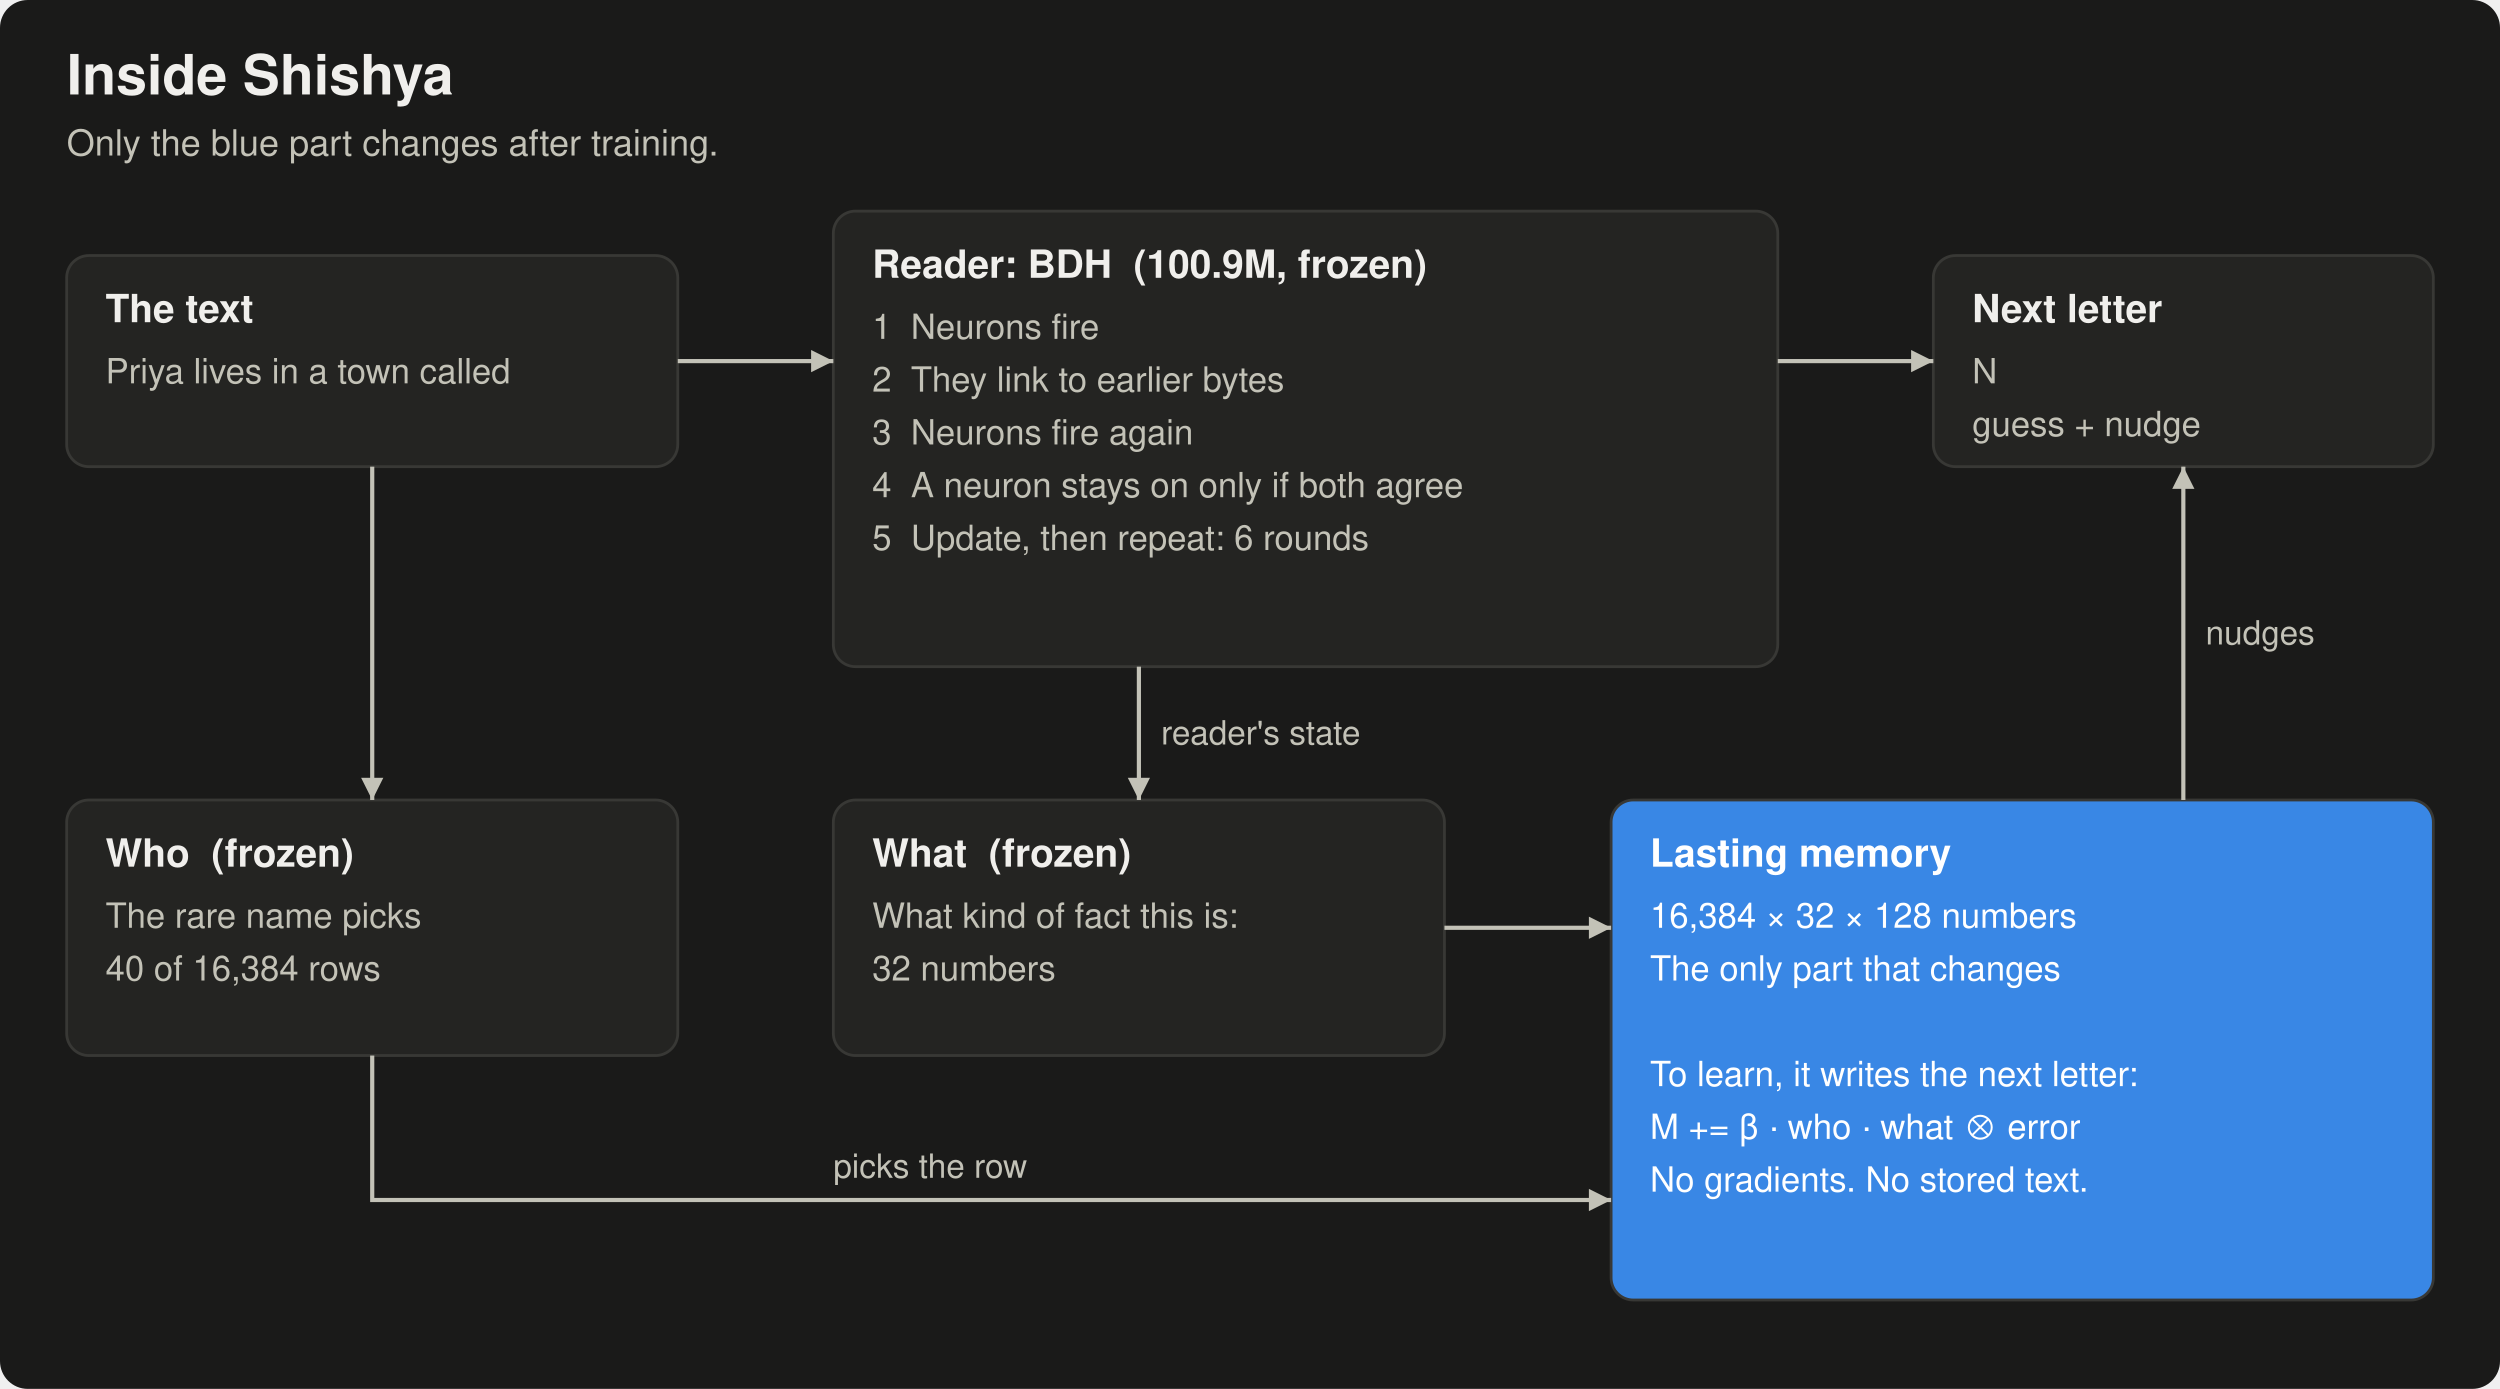
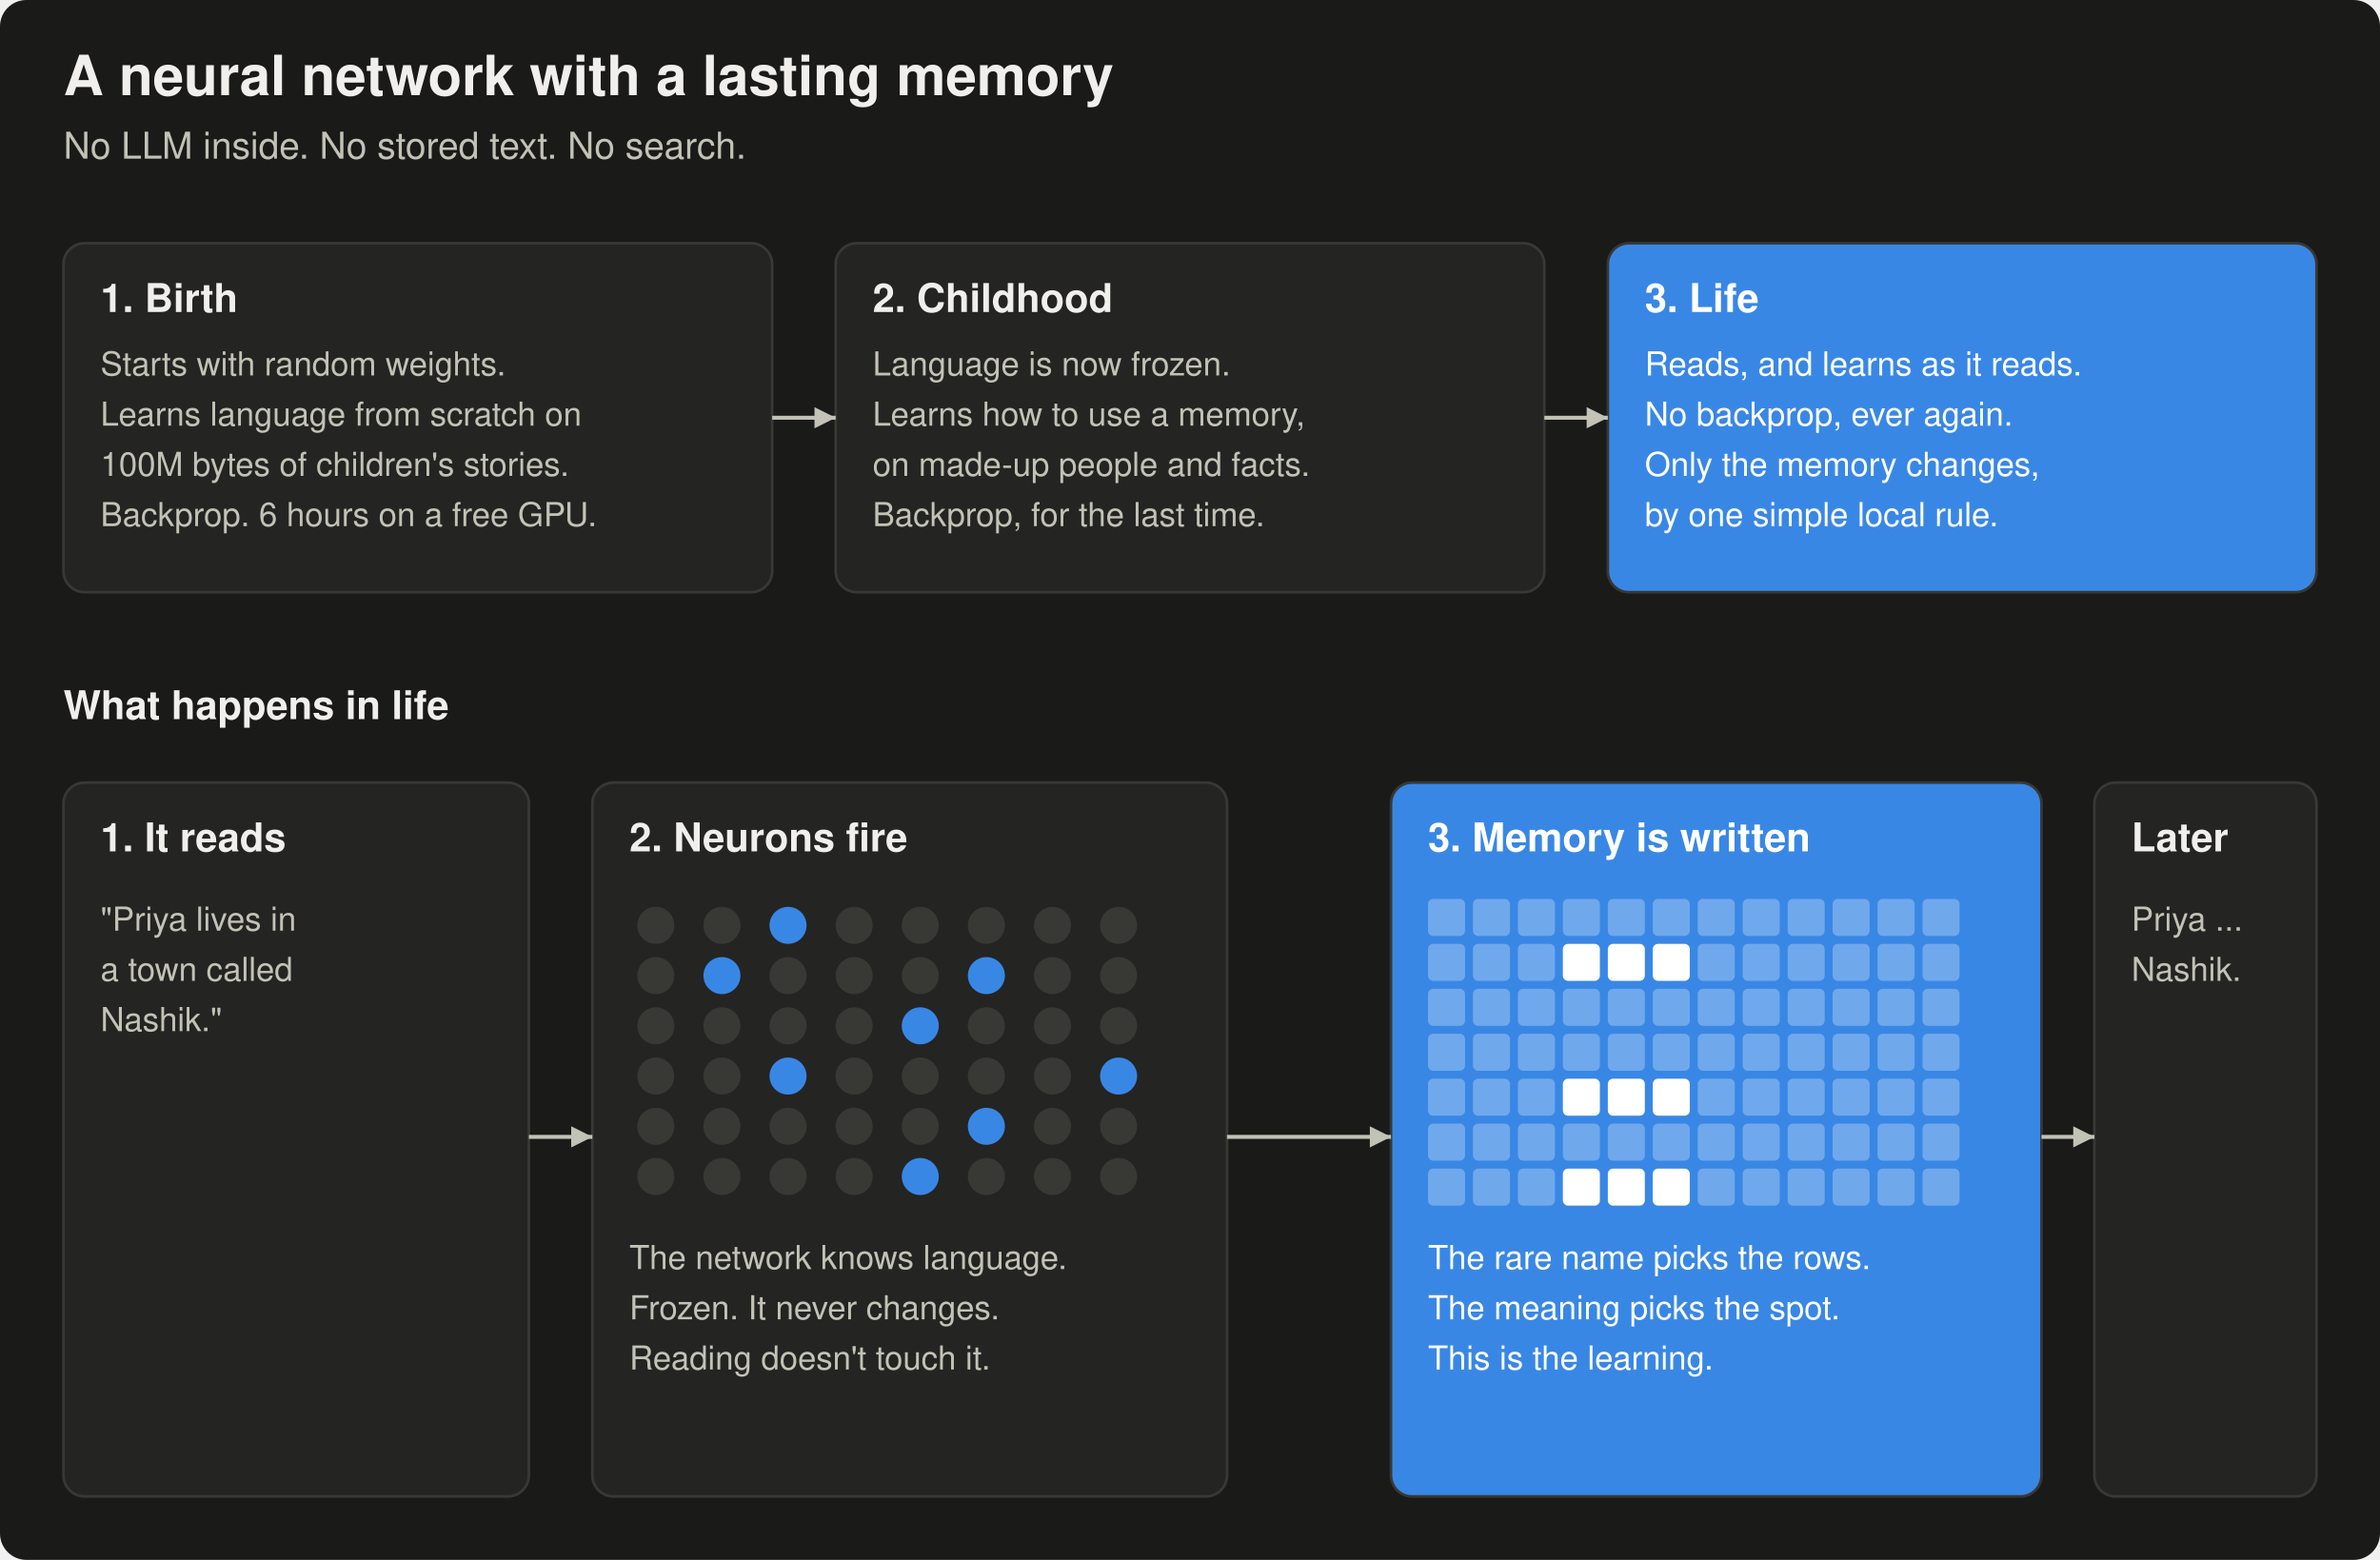
- <svg xmlns="http://www.w3.org/2000/svg" viewBox="0 0 900 500" width="100%" role="img" aria-label="Architecture. Text goes to a frozen BDH reader and to the who part of the address. The reader gives the what part. Who and what address a lasting memory, the only part that changes. The memory nudges the next letter.">
-   <rect width="900" height="500" rx="10" fill="#1a1a19" />
-   <text x="24" y="34" fill="#f0efec" font-size="20" font-weight="650" text-anchor="start" font-family="-apple-system, BlinkMacSystemFont, 'Segoe UI', Helvetica, Arial, sans-serif" xml:space="preserve">Inside Shishya</text>
-   <text x="24" y="56" fill="#c3c2b7" font-size="13" font-weight="400" text-anchor="start" font-family="-apple-system, BlinkMacSystemFont, 'Segoe UI', Helvetica, Arial, sans-serif" xml:space="preserve">Only the blue part changes after training.</text>
-   <rect x="24" y="92" width="220" height="76" rx="8" fill="#242422" stroke="#383835" />
-   <text x="38" y="116" fill="#f0efec" font-size="14" font-weight="650" text-anchor="start" font-family="-apple-system, BlinkMacSystemFont, 'Segoe UI', Helvetica, Arial, sans-serif" xml:space="preserve">The text</text>
-   <text x="38" y="138" fill="#c3c2b7" font-size="12.5" font-weight="400" text-anchor="start" font-family="-apple-system, BlinkMacSystemFont, 'Segoe UI', Helvetica, Arial, sans-serif" xml:space="preserve">Priya lives in a town called</text>
-   <rect x="300" y="76" width="340" height="164" rx="8" fill="#242422" stroke="#383835" />
-   <text x="314" y="100" fill="#f0efec" font-size="14" font-weight="650" text-anchor="start" font-family="-apple-system, BlinkMacSystemFont, 'Segoe UI', Helvetica, Arial, sans-serif" xml:space="preserve">Reader: BDH  (100.9M, frozen)</text>
-   <text x="314" y="122" fill="#c3c2b7" font-size="12.5" font-weight="400" text-anchor="start" font-family="-apple-system, BlinkMacSystemFont, 'Segoe UI', Helvetica, Arial, sans-serif" xml:space="preserve">1  Neurons fire</text>
-   <text x="314" y="141" fill="#c3c2b7" font-size="12.5" font-weight="400" text-anchor="start" font-family="-apple-system, BlinkMacSystemFont, 'Segoe UI', Helvetica, Arial, sans-serif" xml:space="preserve">2  They link to earlier bytes</text>
-   <text x="314" y="160" fill="#c3c2b7" font-size="12.5" font-weight="400" text-anchor="start" font-family="-apple-system, BlinkMacSystemFont, 'Segoe UI', Helvetica, Arial, sans-serif" xml:space="preserve">3  Neurons fire again</text>
-   <text x="314" y="179" fill="#c3c2b7" font-size="12.5" font-weight="400" text-anchor="start" font-family="-apple-system, BlinkMacSystemFont, 'Segoe UI', Helvetica, Arial, sans-serif" xml:space="preserve">4  A neuron stays on only if both agree</text>
-   <text x="314" y="198" fill="#c3c2b7" font-size="12.5" font-weight="400" text-anchor="start" font-family="-apple-system, BlinkMacSystemFont, 'Segoe UI', Helvetica, Arial, sans-serif" xml:space="preserve">5  Update, then repeat: 6 rounds</text>
-   <rect x="696" y="92" width="180" height="76" rx="8" fill="#242422" stroke="#383835" />
-   <text x="710" y="116" fill="#f0efec" font-size="14" font-weight="650" text-anchor="start" font-family="-apple-system, BlinkMacSystemFont, 'Segoe UI', Helvetica, Arial, sans-serif" xml:space="preserve">Next letter</text>
-   <text x="710" y="138" fill="#c3c2b7" font-size="12.5" font-weight="400" text-anchor="start" font-family="-apple-system, BlinkMacSystemFont, 'Segoe UI', Helvetica, Arial, sans-serif" xml:space="preserve">N</text>
-   <text x="710" y="157" fill="#c3c2b7" font-size="12.5" font-weight="400" text-anchor="start" font-family="-apple-system, BlinkMacSystemFont, 'Segoe UI', Helvetica, Arial, sans-serif" xml:space="preserve">guess + nudge</text>
-   <rect x="24" y="288" width="220" height="92" rx="8" fill="#242422" stroke="#383835" />
-   <text x="38" y="312" fill="#f0efec" font-size="14" font-weight="650" text-anchor="start" font-family="-apple-system, BlinkMacSystemFont, 'Segoe UI', Helvetica, Arial, sans-serif" xml:space="preserve">Who  (frozen)</text>
-   <text x="38" y="334" fill="#c3c2b7" font-size="12.5" font-weight="400" text-anchor="start" font-family="-apple-system, BlinkMacSystemFont, 'Segoe UI', Helvetica, Arial, sans-serif" xml:space="preserve">The rare name picks</text>
-   <text x="38" y="353" fill="#c3c2b7" font-size="12.5" font-weight="400" text-anchor="start" font-family="-apple-system, BlinkMacSystemFont, 'Segoe UI', Helvetica, Arial, sans-serif" xml:space="preserve">40 of 16,384 rows</text>
-   <rect x="300" y="288" width="220" height="92" rx="8" fill="#242422" stroke="#383835" />
-   <text x="314" y="312" fill="#f0efec" font-size="14" font-weight="650" text-anchor="start" font-family="-apple-system, BlinkMacSystemFont, 'Segoe UI', Helvetica, Arial, sans-serif" xml:space="preserve">What  (frozen)</text>
-   <text x="314" y="334" fill="#c3c2b7" font-size="12.5" font-weight="400" text-anchor="start" font-family="-apple-system, BlinkMacSystemFont, 'Segoe UI', Helvetica, Arial, sans-serif" xml:space="preserve">What kind of fact this is:</text>
-   <text x="314" y="353" fill="#c3c2b7" font-size="12.5" font-weight="400" text-anchor="start" font-family="-apple-system, BlinkMacSystemFont, 'Segoe UI', Helvetica, Arial, sans-serif" xml:space="preserve">32 numbers</text>
-   <rect x="580" y="288" width="296" height="180" rx="8" fill="#3987e5" stroke="#383835" />
-   <text x="594" y="312" fill="#ffffff" font-size="14" font-weight="650" text-anchor="start" font-family="-apple-system, BlinkMacSystemFont, 'Segoe UI', Helvetica, Arial, sans-serif" xml:space="preserve">Lasting memory</text>
-   <text x="594" y="334" fill="#ffffff" font-size="12.5" font-weight="400" text-anchor="start" font-family="-apple-system, BlinkMacSystemFont, 'Segoe UI', Helvetica, Arial, sans-serif" xml:space="preserve">16,384 × 32 × 128 numbers</text>
-   <text x="594" y="353" fill="#ffffff" font-size="12.5" font-weight="400" text-anchor="start" font-family="-apple-system, BlinkMacSystemFont, 'Segoe UI', Helvetica, Arial, sans-serif" xml:space="preserve">The only part that changes</text>
-   <text x="594" y="372" fill="#ffffff" font-size="12.5" font-weight="400" text-anchor="start" font-family="-apple-system, BlinkMacSystemFont, 'Segoe UI', Helvetica, Arial, sans-serif" xml:space="preserve" />
-   <text x="594" y="391" fill="#ffffff" font-size="12.5" font-weight="400" text-anchor="start" font-family="-apple-system, BlinkMacSystemFont, 'Segoe UI', Helvetica, Arial, sans-serif" xml:space="preserve">To learn, it writes the next letter:</text>
-   <text x="594" y="410" fill="#ffffff" font-size="12.5" font-weight="400" text-anchor="start" font-family="-apple-system, BlinkMacSystemFont, 'Segoe UI', Helvetica, Arial, sans-serif" xml:space="preserve">M += β · who · what ⊗ error</text>
-   <text x="594" y="429" fill="#ffffff" font-size="12.5" font-weight="400" text-anchor="start" font-family="-apple-system, BlinkMacSystemFont, 'Segoe UI', Helvetica, Arial, sans-serif" xml:space="preserve">No gradients. No stored text.</text>
-   <path d="M244,130 L300,130" fill="none" stroke="#c3c2b7" stroke-width="1.5" />
-   <polygon points="300,130 292,134 292,126" fill="#c3c2b7" />
-   <path d="M640,130 L696,130" fill="none" stroke="#c3c2b7" stroke-width="1.5" />
-   <polygon points="696,130 688,134 688,126" fill="#c3c2b7" />
-   <path d="M134,168 L134,288" fill="none" stroke="#c3c2b7" stroke-width="1.5" />
-   <polygon points="134,288 138,280 130,280" fill="#c3c2b7" />
-   <path d="M410,240 L410,288" fill="none" stroke="#c3c2b7" stroke-width="1.5" />
-   <polygon points="410,288 414,280 406,280" fill="#c3c2b7" />
-   <text x="418" y="268" fill="#c3c2b7" font-size="12" font-weight="400" text-anchor="start" font-family="-apple-system, BlinkMacSystemFont, 'Segoe UI', Helvetica, Arial, sans-serif" xml:space="preserve">reader's state</text>
-   <path d="M520,334 L580,334" fill="none" stroke="#c3c2b7" stroke-width="1.5" />
-   <polygon points="580,334 572,338 572,330" fill="#c3c2b7" />
-   <path d="M134,380 L134,432 L580,432" fill="none" stroke="#c3c2b7" stroke-width="1.5" />
-   <polygon points="580,432 572,436 572,428" fill="#c3c2b7" />
-   <text x="300" y="424" fill="#c3c2b7" font-size="12" font-weight="400" text-anchor="start" font-family="-apple-system, BlinkMacSystemFont, 'Segoe UI', Helvetica, Arial, sans-serif" xml:space="preserve">picks the row</text>
-   <path d="M786,288 L786,168" fill="none" stroke="#c3c2b7" stroke-width="1.5" />
-   <polygon points="786,168 782,176 790,176" fill="#c3c2b7" />
-   <text x="794" y="232" fill="#c3c2b7" font-size="12" font-weight="400" text-anchor="start" font-family="-apple-system, BlinkMacSystemFont, 'Segoe UI', Helvetica, Arial, sans-serif" xml:space="preserve">nudges</text>
+ <svg xmlns="http://www.w3.org/2000/svg" viewBox="0 0 900 590" width="100%" role="img" aria-label="The life of the model. Birth: it learns language from scratch on children's stories. Childhood: it learns to use a memory. Life: it reads and learns with no backprop. While it lives, text goes to a frozen neural network, a name and a meaning choose a place in the lasting memory, and the memory nudges the next letter. There is no LLM, stored text or search inside.">
+   <rect width="900" height="590" rx="10" fill="#1a1a19" />
+   <text x="24" y="36" fill="#f0efec" font-size="21" font-weight="650" text-anchor="start" font-family="-apple-system, BlinkMacSystemFont, 'Segoe UI', Helvetica, Arial, sans-serif" xml:space="preserve">A neural network with a lasting memory</text>
+   <text x="24" y="60" fill="#c3c2b7" font-size="14" font-weight="400" text-anchor="start" font-family="-apple-system, BlinkMacSystemFont, 'Segoe UI', Helvetica, Arial, sans-serif" xml:space="preserve">No LLM inside. No stored text. No search.</text>
+   <rect x="24" y="92" width="268" height="132" rx="8" fill="#242422" stroke="#383835" />
+   <text x="38" y="118" fill="#f0efec" font-size="15" font-weight="650" text-anchor="start" font-family="-apple-system, BlinkMacSystemFont, 'Segoe UI', Helvetica, Arial, sans-serif" xml:space="preserve">1. Birth</text>
+   <text x="38" y="142" fill="#c3c2b7" font-size="12.5" font-weight="400" text-anchor="start" font-family="-apple-system, BlinkMacSystemFont, 'Segoe UI', Helvetica, Arial, sans-serif" xml:space="preserve">Starts with random weights.</text>
+   <text x="38" y="161" fill="#c3c2b7" font-size="12.5" font-weight="400" text-anchor="start" font-family="-apple-system, BlinkMacSystemFont, 'Segoe UI', Helvetica, Arial, sans-serif" xml:space="preserve">Learns language from scratch on</text>
+   <text x="38" y="180" fill="#c3c2b7" font-size="12.5" font-weight="400" text-anchor="start" font-family="-apple-system, BlinkMacSystemFont, 'Segoe UI', Helvetica, Arial, sans-serif" xml:space="preserve">100M bytes of children's stories.</text>
+   <text x="38" y="199" fill="#c3c2b7" font-size="12.5" font-weight="400" text-anchor="start" font-family="-apple-system, BlinkMacSystemFont, 'Segoe UI', Helvetica, Arial, sans-serif" xml:space="preserve">Backprop. 6 hours on a free GPU.</text>
+   <rect x="316" y="92" width="268" height="132" rx="8" fill="#242422" stroke="#383835" />
+   <text x="330" y="118" fill="#f0efec" font-size="15" font-weight="650" text-anchor="start" font-family="-apple-system, BlinkMacSystemFont, 'Segoe UI', Helvetica, Arial, sans-serif" xml:space="preserve">2. Childhood</text>
+   <text x="330" y="142" fill="#c3c2b7" font-size="12.5" font-weight="400" text-anchor="start" font-family="-apple-system, BlinkMacSystemFont, 'Segoe UI', Helvetica, Arial, sans-serif" xml:space="preserve">Language is now frozen.</text>
+   <text x="330" y="161" fill="#c3c2b7" font-size="12.5" font-weight="400" text-anchor="start" font-family="-apple-system, BlinkMacSystemFont, 'Segoe UI', Helvetica, Arial, sans-serif" xml:space="preserve">Learns how to use a memory,</text>
+   <text x="330" y="180" fill="#c3c2b7" font-size="12.5" font-weight="400" text-anchor="start" font-family="-apple-system, BlinkMacSystemFont, 'Segoe UI', Helvetica, Arial, sans-serif" xml:space="preserve">on made-up people and facts.</text>
+   <text x="330" y="199" fill="#c3c2b7" font-size="12.5" font-weight="400" text-anchor="start" font-family="-apple-system, BlinkMacSystemFont, 'Segoe UI', Helvetica, Arial, sans-serif" xml:space="preserve">Backprop, for the last time.</text>
+   <rect x="608" y="92" width="268" height="132" rx="8" fill="#3987e5" stroke="#383835" />
+   <text x="622" y="118" fill="#ffffff" font-size="15" font-weight="650" text-anchor="start" font-family="-apple-system, BlinkMacSystemFont, 'Segoe UI', Helvetica, Arial, sans-serif" xml:space="preserve">3. Life</text>
+   <text x="622" y="142" fill="#ffffff" font-size="12.5" font-weight="400" text-anchor="start" font-family="-apple-system, BlinkMacSystemFont, 'Segoe UI', Helvetica, Arial, sans-serif" xml:space="preserve">Reads, and learns as it reads.</text>
+   <text x="622" y="161" fill="#ffffff" font-size="12.5" font-weight="400" text-anchor="start" font-family="-apple-system, BlinkMacSystemFont, 'Segoe UI', Helvetica, Arial, sans-serif" xml:space="preserve">No backprop, ever again.</text>
+   <text x="622" y="180" fill="#ffffff" font-size="12.5" font-weight="400" text-anchor="start" font-family="-apple-system, BlinkMacSystemFont, 'Segoe UI', Helvetica, Arial, sans-serif" xml:space="preserve">Only the memory changes,</text>
+   <text x="622" y="199" fill="#ffffff" font-size="12.5" font-weight="400" text-anchor="start" font-family="-apple-system, BlinkMacSystemFont, 'Segoe UI', Helvetica, Arial, sans-serif" xml:space="preserve">by one simple local rule.</text>
+   <line x1="292" y1="158" x2="316" y2="158" stroke="#c3c2b7" stroke-width="1.5" />
+   <polygon points="316,158 308,162 308,154" fill="#c3c2b7" />
+   <line x1="584" y1="158" x2="608" y2="158" stroke="#c3c2b7" stroke-width="1.5" />
+   <polygon points="608,158 600,162 600,154" fill="#c3c2b7" />
+   <text x="24" y="272" fill="#f0efec" font-size="15" font-weight="650" text-anchor="start" font-family="-apple-system, BlinkMacSystemFont, 'Segoe UI', Helvetica, Arial, sans-serif" xml:space="preserve">What happens in life</text>
+   <rect x="24" y="296" width="176" height="270" rx="8" fill="#242422" stroke="#383835" />
+   <text x="38" y="322" fill="#f0efec" font-size="15" font-weight="650" text-anchor="start" font-family="-apple-system, BlinkMacSystemFont, 'Segoe UI', Helvetica, Arial, sans-serif" xml:space="preserve">1. It reads</text>
+   <text x="38" y="352" fill="#c3c2b7" font-size="12.5" font-weight="400" text-anchor="start" font-family="-apple-system, BlinkMacSystemFont, 'Segoe UI', Helvetica, Arial, sans-serif" xml:space="preserve">"Priya lives in</text>
+   <text x="38" y="371" fill="#c3c2b7" font-size="12.5" font-weight="400" text-anchor="start" font-family="-apple-system, BlinkMacSystemFont, 'Segoe UI', Helvetica, Arial, sans-serif" xml:space="preserve">a town called</text>
+   <text x="38" y="390" fill="#c3c2b7" font-size="12.5" font-weight="400" text-anchor="start" font-family="-apple-system, BlinkMacSystemFont, 'Segoe UI', Helvetica, Arial, sans-serif" xml:space="preserve">Nashik."</text>
+   <rect x="224" y="296" width="240" height="270" rx="8" fill="#242422" stroke="#383835" />
+   <text x="238" y="322" fill="#f0efec" font-size="15" font-weight="650" text-anchor="start" font-family="-apple-system, BlinkMacSystemFont, 'Segoe UI', Helvetica, Arial, sans-serif" xml:space="preserve">2. Neurons fire</text>
+   <text x="238" y="480" fill="#c3c2b7" font-size="12.5" font-weight="400" text-anchor="start" font-family="-apple-system, BlinkMacSystemFont, 'Segoe UI', Helvetica, Arial, sans-serif" xml:space="preserve">The network knows language.</text>
+   <text x="238" y="499" fill="#c3c2b7" font-size="12.5" font-weight="400" text-anchor="start" font-family="-apple-system, BlinkMacSystemFont, 'Segoe UI', Helvetica, Arial, sans-serif" xml:space="preserve">Frozen. It never changes.</text>
+   <text x="238" y="518" fill="#c3c2b7" font-size="12.5" font-weight="400" text-anchor="start" font-family="-apple-system, BlinkMacSystemFont, 'Segoe UI', Helvetica, Arial, sans-serif" xml:space="preserve">Reading doesn't touch it.</text>
+   <rect x="526" y="296" width="246" height="270" rx="8" fill="#3987e5" stroke="#383835" />
+   <text x="540" y="322" fill="#ffffff" font-size="15" font-weight="650" text-anchor="start" font-family="-apple-system, BlinkMacSystemFont, 'Segoe UI', Helvetica, Arial, sans-serif" xml:space="preserve">3. Memory is written</text>
+   <text x="540" y="480" fill="#ffffff" font-size="12.5" font-weight="400" text-anchor="start" font-family="-apple-system, BlinkMacSystemFont, 'Segoe UI', Helvetica, Arial, sans-serif" xml:space="preserve">The rare name picks the rows.</text>
+   <text x="540" y="499" fill="#ffffff" font-size="12.5" font-weight="400" text-anchor="start" font-family="-apple-system, BlinkMacSystemFont, 'Segoe UI', Helvetica, Arial, sans-serif" xml:space="preserve">The meaning picks the spot.</text>
+   <text x="540" y="518" fill="#ffffff" font-size="12.5" font-weight="400" text-anchor="start" font-family="-apple-system, BlinkMacSystemFont, 'Segoe UI', Helvetica, Arial, sans-serif" xml:space="preserve">This is the learning.</text>
+   <rect x="792" y="296" width="84" height="270" rx="8" fill="#242422" stroke="#383835" />
+   <text x="806" y="322" fill="#f0efec" font-size="15" font-weight="650" text-anchor="start" font-family="-apple-system, BlinkMacSystemFont, 'Segoe UI', Helvetica, Arial, sans-serif" xml:space="preserve">Later</text>
+   <text x="806" y="352" fill="#c3c2b7" font-size="12.5" font-weight="400" text-anchor="start" font-family="-apple-system, BlinkMacSystemFont, 'Segoe UI', Helvetica, Arial, sans-serif" xml:space="preserve">Priya ...</text>
+   <text x="806" y="371" fill="#c3c2b7" font-size="12.5" font-weight="400" text-anchor="start" font-family="-apple-system, BlinkMacSystemFont, 'Segoe UI', Helvetica, Arial, sans-serif" xml:space="preserve">Nashik.</text>
+   <circle cx="248" cy="350" r="7" fill="#383835" />
+   <circle cx="273" cy="350" r="7" fill="#383835" />
+   <circle cx="298" cy="350" r="7" fill="#3987e5" />
+   <circle cx="323" cy="350" r="7" fill="#383835" />
+   <circle cx="348" cy="350" r="7" fill="#383835" />
+   <circle cx="373" cy="350" r="7" fill="#383835" />
+   <circle cx="398" cy="350" r="7" fill="#383835" />
+   <circle cx="423" cy="350" r="7" fill="#383835" />
+   <circle cx="248" cy="369" r="7" fill="#383835" />
+   <circle cx="273" cy="369" r="7" fill="#3987e5" />
+   <circle cx="298" cy="369" r="7" fill="#383835" />
+   <circle cx="323" cy="369" r="7" fill="#383835" />
+   <circle cx="348" cy="369" r="7" fill="#383835" />
+   <circle cx="373" cy="369" r="7" fill="#3987e5" />
+   <circle cx="398" cy="369" r="7" fill="#383835" />
+   <circle cx="423" cy="369" r="7" fill="#383835" />
+   <circle cx="248" cy="388" r="7" fill="#383835" />
+   <circle cx="273" cy="388" r="7" fill="#383835" />
+   <circle cx="298" cy="388" r="7" fill="#383835" />
+   <circle cx="323" cy="388" r="7" fill="#383835" />
+   <circle cx="348" cy="388" r="7" fill="#3987e5" />
+   <circle cx="373" cy="388" r="7" fill="#383835" />
+   <circle cx="398" cy="388" r="7" fill="#383835" />
+   <circle cx="423" cy="388" r="7" fill="#383835" />
+   <circle cx="248" cy="407" r="7" fill="#383835" />
+   <circle cx="273" cy="407" r="7" fill="#383835" />
+   <circle cx="298" cy="407" r="7" fill="#3987e5" />
+   <circle cx="323" cy="407" r="7" fill="#383835" />
+   <circle cx="348" cy="407" r="7" fill="#383835" />
+   <circle cx="373" cy="407" r="7" fill="#383835" />
+   <circle cx="398" cy="407" r="7" fill="#383835" />
+   <circle cx="423" cy="407" r="7" fill="#3987e5" />
+   <circle cx="248" cy="426" r="7" fill="#383835" />
+   <circle cx="273" cy="426" r="7" fill="#383835" />
+   <circle cx="298" cy="426" r="7" fill="#383835" />
+   <circle cx="323" cy="426" r="7" fill="#383835" />
+   <circle cx="348" cy="426" r="7" fill="#383835" />
+   <circle cx="373" cy="426" r="7" fill="#3987e5" />
+   <circle cx="398" cy="426" r="7" fill="#383835" />
+   <circle cx="423" cy="426" r="7" fill="#383835" />
+   <circle cx="248" cy="445" r="7" fill="#383835" />
+   <circle cx="273" cy="445" r="7" fill="#383835" />
+   <circle cx="298" cy="445" r="7" fill="#383835" />
+   <circle cx="323" cy="445" r="7" fill="#383835" />
+   <circle cx="348" cy="445" r="7" fill="#3987e5" />
+   <circle cx="373" cy="445" r="7" fill="#383835" />
+   <circle cx="398" cy="445" r="7" fill="#383835" />
+   <circle cx="423" cy="445" r="7" fill="#383835" />
+   <rect x="540" y="340" width="14" height="14" rx="2" fill="#ffffff" opacity="0.28" />
+   <rect x="557" y="340" width="14" height="14" rx="2" fill="#ffffff" opacity="0.28" />
+   <rect x="574" y="340" width="14" height="14" rx="2" fill="#ffffff" opacity="0.28" />
+   <rect x="591" y="340" width="14" height="14" rx="2" fill="#ffffff" opacity="0.28" />
+   <rect x="608" y="340" width="14" height="14" rx="2" fill="#ffffff" opacity="0.28" />
+   <rect x="625" y="340" width="14" height="14" rx="2" fill="#ffffff" opacity="0.28" />
+   <rect x="642" y="340" width="14" height="14" rx="2" fill="#ffffff" opacity="0.28" />
+   <rect x="659" y="340" width="14" height="14" rx="2" fill="#ffffff" opacity="0.28" />
+   <rect x="676" y="340" width="14" height="14" rx="2" fill="#ffffff" opacity="0.28" />
+   <rect x="693" y="340" width="14" height="14" rx="2" fill="#ffffff" opacity="0.28" />
+   <rect x="710" y="340" width="14" height="14" rx="2" fill="#ffffff" opacity="0.28" />
+   <rect x="727" y="340" width="14" height="14" rx="2" fill="#ffffff" opacity="0.28" />
+   <rect x="540" y="357" width="14" height="14" rx="2" fill="#ffffff" opacity="0.28" />
+   <rect x="557" y="357" width="14" height="14" rx="2" fill="#ffffff" opacity="0.28" />
+   <rect x="574" y="357" width="14" height="14" rx="2" fill="#ffffff" opacity="0.28" />
+   <rect x="591" y="357" width="14" height="14" rx="2" fill="#ffffff" opacity="1" />
+   <rect x="608" y="357" width="14" height="14" rx="2" fill="#ffffff" opacity="1" />
+   <rect x="625" y="357" width="14" height="14" rx="2" fill="#ffffff" opacity="1" />
+   <rect x="642" y="357" width="14" height="14" rx="2" fill="#ffffff" opacity="0.28" />
+   <rect x="659" y="357" width="14" height="14" rx="2" fill="#ffffff" opacity="0.28" />
+   <rect x="676" y="357" width="14" height="14" rx="2" fill="#ffffff" opacity="0.28" />
+   <rect x="693" y="357" width="14" height="14" rx="2" fill="#ffffff" opacity="0.28" />
+   <rect x="710" y="357" width="14" height="14" rx="2" fill="#ffffff" opacity="0.28" />
+   <rect x="727" y="357" width="14" height="14" rx="2" fill="#ffffff" opacity="0.28" />
+   <rect x="540" y="374" width="14" height="14" rx="2" fill="#ffffff" opacity="0.28" />
+   <rect x="557" y="374" width="14" height="14" rx="2" fill="#ffffff" opacity="0.28" />
+   <rect x="574" y="374" width="14" height="14" rx="2" fill="#ffffff" opacity="0.28" />
+   <rect x="591" y="374" width="14" height="14" rx="2" fill="#ffffff" opacity="0.28" />
+   <rect x="608" y="374" width="14" height="14" rx="2" fill="#ffffff" opacity="0.28" />
+   <rect x="625" y="374" width="14" height="14" rx="2" fill="#ffffff" opacity="0.28" />
+   <rect x="642" y="374" width="14" height="14" rx="2" fill="#ffffff" opacity="0.28" />
+   <rect x="659" y="374" width="14" height="14" rx="2" fill="#ffffff" opacity="0.28" />
+   <rect x="676" y="374" width="14" height="14" rx="2" fill="#ffffff" opacity="0.28" />
+   <rect x="693" y="374" width="14" height="14" rx="2" fill="#ffffff" opacity="0.28" />
+   <rect x="710" y="374" width="14" height="14" rx="2" fill="#ffffff" opacity="0.28" />
+   <rect x="727" y="374" width="14" height="14" rx="2" fill="#ffffff" opacity="0.28" />
+   <rect x="540" y="391" width="14" height="14" rx="2" fill="#ffffff" opacity="0.28" />
+   <rect x="557" y="391" width="14" height="14" rx="2" fill="#ffffff" opacity="0.28" />
+   <rect x="574" y="391" width="14" height="14" rx="2" fill="#ffffff" opacity="0.28" />
+   <rect x="591" y="391" width="14" height="14" rx="2" fill="#ffffff" opacity="0.28" />
+   <rect x="608" y="391" width="14" height="14" rx="2" fill="#ffffff" opacity="0.28" />
+   <rect x="625" y="391" width="14" height="14" rx="2" fill="#ffffff" opacity="0.28" />
+   <rect x="642" y="391" width="14" height="14" rx="2" fill="#ffffff" opacity="0.28" />
+   <rect x="659" y="391" width="14" height="14" rx="2" fill="#ffffff" opacity="0.28" />
+   <rect x="676" y="391" width="14" height="14" rx="2" fill="#ffffff" opacity="0.28" />
+   <rect x="693" y="391" width="14" height="14" rx="2" fill="#ffffff" opacity="0.28" />
+   <rect x="710" y="391" width="14" height="14" rx="2" fill="#ffffff" opacity="0.28" />
+   <rect x="727" y="391" width="14" height="14" rx="2" fill="#ffffff" opacity="0.28" />
+   <rect x="540" y="408" width="14" height="14" rx="2" fill="#ffffff" opacity="0.28" />
+   <rect x="557" y="408" width="14" height="14" rx="2" fill="#ffffff" opacity="0.28" />
+   <rect x="574" y="408" width="14" height="14" rx="2" fill="#ffffff" opacity="0.28" />
+   <rect x="591" y="408" width="14" height="14" rx="2" fill="#ffffff" opacity="1" />
+   <rect x="608" y="408" width="14" height="14" rx="2" fill="#ffffff" opacity="1" />
+   <rect x="625" y="408" width="14" height="14" rx="2" fill="#ffffff" opacity="1" />
+   <rect x="642" y="408" width="14" height="14" rx="2" fill="#ffffff" opacity="0.28" />
+   <rect x="659" y="408" width="14" height="14" rx="2" fill="#ffffff" opacity="0.28" />
+   <rect x="676" y="408" width="14" height="14" rx="2" fill="#ffffff" opacity="0.28" />
+   <rect x="693" y="408" width="14" height="14" rx="2" fill="#ffffff" opacity="0.28" />
+   <rect x="710" y="408" width="14" height="14" rx="2" fill="#ffffff" opacity="0.28" />
+   <rect x="727" y="408" width="14" height="14" rx="2" fill="#ffffff" opacity="0.28" />
+   <rect x="540" y="425" width="14" height="14" rx="2" fill="#ffffff" opacity="0.28" />
+   <rect x="557" y="425" width="14" height="14" rx="2" fill="#ffffff" opacity="0.28" />
+   <rect x="574" y="425" width="14" height="14" rx="2" fill="#ffffff" opacity="0.28" />
+   <rect x="591" y="425" width="14" height="14" rx="2" fill="#ffffff" opacity="0.28" />
+   <rect x="608" y="425" width="14" height="14" rx="2" fill="#ffffff" opacity="0.28" />
+   <rect x="625" y="425" width="14" height="14" rx="2" fill="#ffffff" opacity="0.28" />
+   <rect x="642" y="425" width="14" height="14" rx="2" fill="#ffffff" opacity="0.28" />
+   <rect x="659" y="425" width="14" height="14" rx="2" fill="#ffffff" opacity="0.28" />
+   <rect x="676" y="425" width="14" height="14" rx="2" fill="#ffffff" opacity="0.28" />
+   <rect x="693" y="425" width="14" height="14" rx="2" fill="#ffffff" opacity="0.28" />
+   <rect x="710" y="425" width="14" height="14" rx="2" fill="#ffffff" opacity="0.28" />
+   <rect x="727" y="425" width="14" height="14" rx="2" fill="#ffffff" opacity="0.28" />
+   <rect x="540" y="442" width="14" height="14" rx="2" fill="#ffffff" opacity="0.28" />
+   <rect x="557" y="442" width="14" height="14" rx="2" fill="#ffffff" opacity="0.28" />
+   <rect x="574" y="442" width="14" height="14" rx="2" fill="#ffffff" opacity="0.28" />
+   <rect x="591" y="442" width="14" height="14" rx="2" fill="#ffffff" opacity="1" />
+   <rect x="608" y="442" width="14" height="14" rx="2" fill="#ffffff" opacity="1" />
+   <rect x="625" y="442" width="14" height="14" rx="2" fill="#ffffff" opacity="1" />
+   <rect x="642" y="442" width="14" height="14" rx="2" fill="#ffffff" opacity="0.28" />
+   <rect x="659" y="442" width="14" height="14" rx="2" fill="#ffffff" opacity="0.28" />
+   <rect x="676" y="442" width="14" height="14" rx="2" fill="#ffffff" opacity="0.28" />
+   <rect x="693" y="442" width="14" height="14" rx="2" fill="#ffffff" opacity="0.28" />
+   <rect x="710" y="442" width="14" height="14" rx="2" fill="#ffffff" opacity="0.28" />
+   <rect x="727" y="442" width="14" height="14" rx="2" fill="#ffffff" opacity="0.28" />
+   <line x1="200" y1="430" x2="224" y2="430" stroke="#c3c2b7" stroke-width="1.5" />
+   <polygon points="224,430 216,434 216,426" fill="#c3c2b7" />
+   <line x1="464" y1="430" x2="526" y2="430" stroke="#c3c2b7" stroke-width="1.5" />
+   <polygon points="526,430 518,434 518,426" fill="#c3c2b7" />
+   <line x1="772" y1="430" x2="792" y2="430" stroke="#c3c2b7" stroke-width="1.5" />
+   <polygon points="792,430 784,434 784,426" fill="#c3c2b7" />
</svg>
